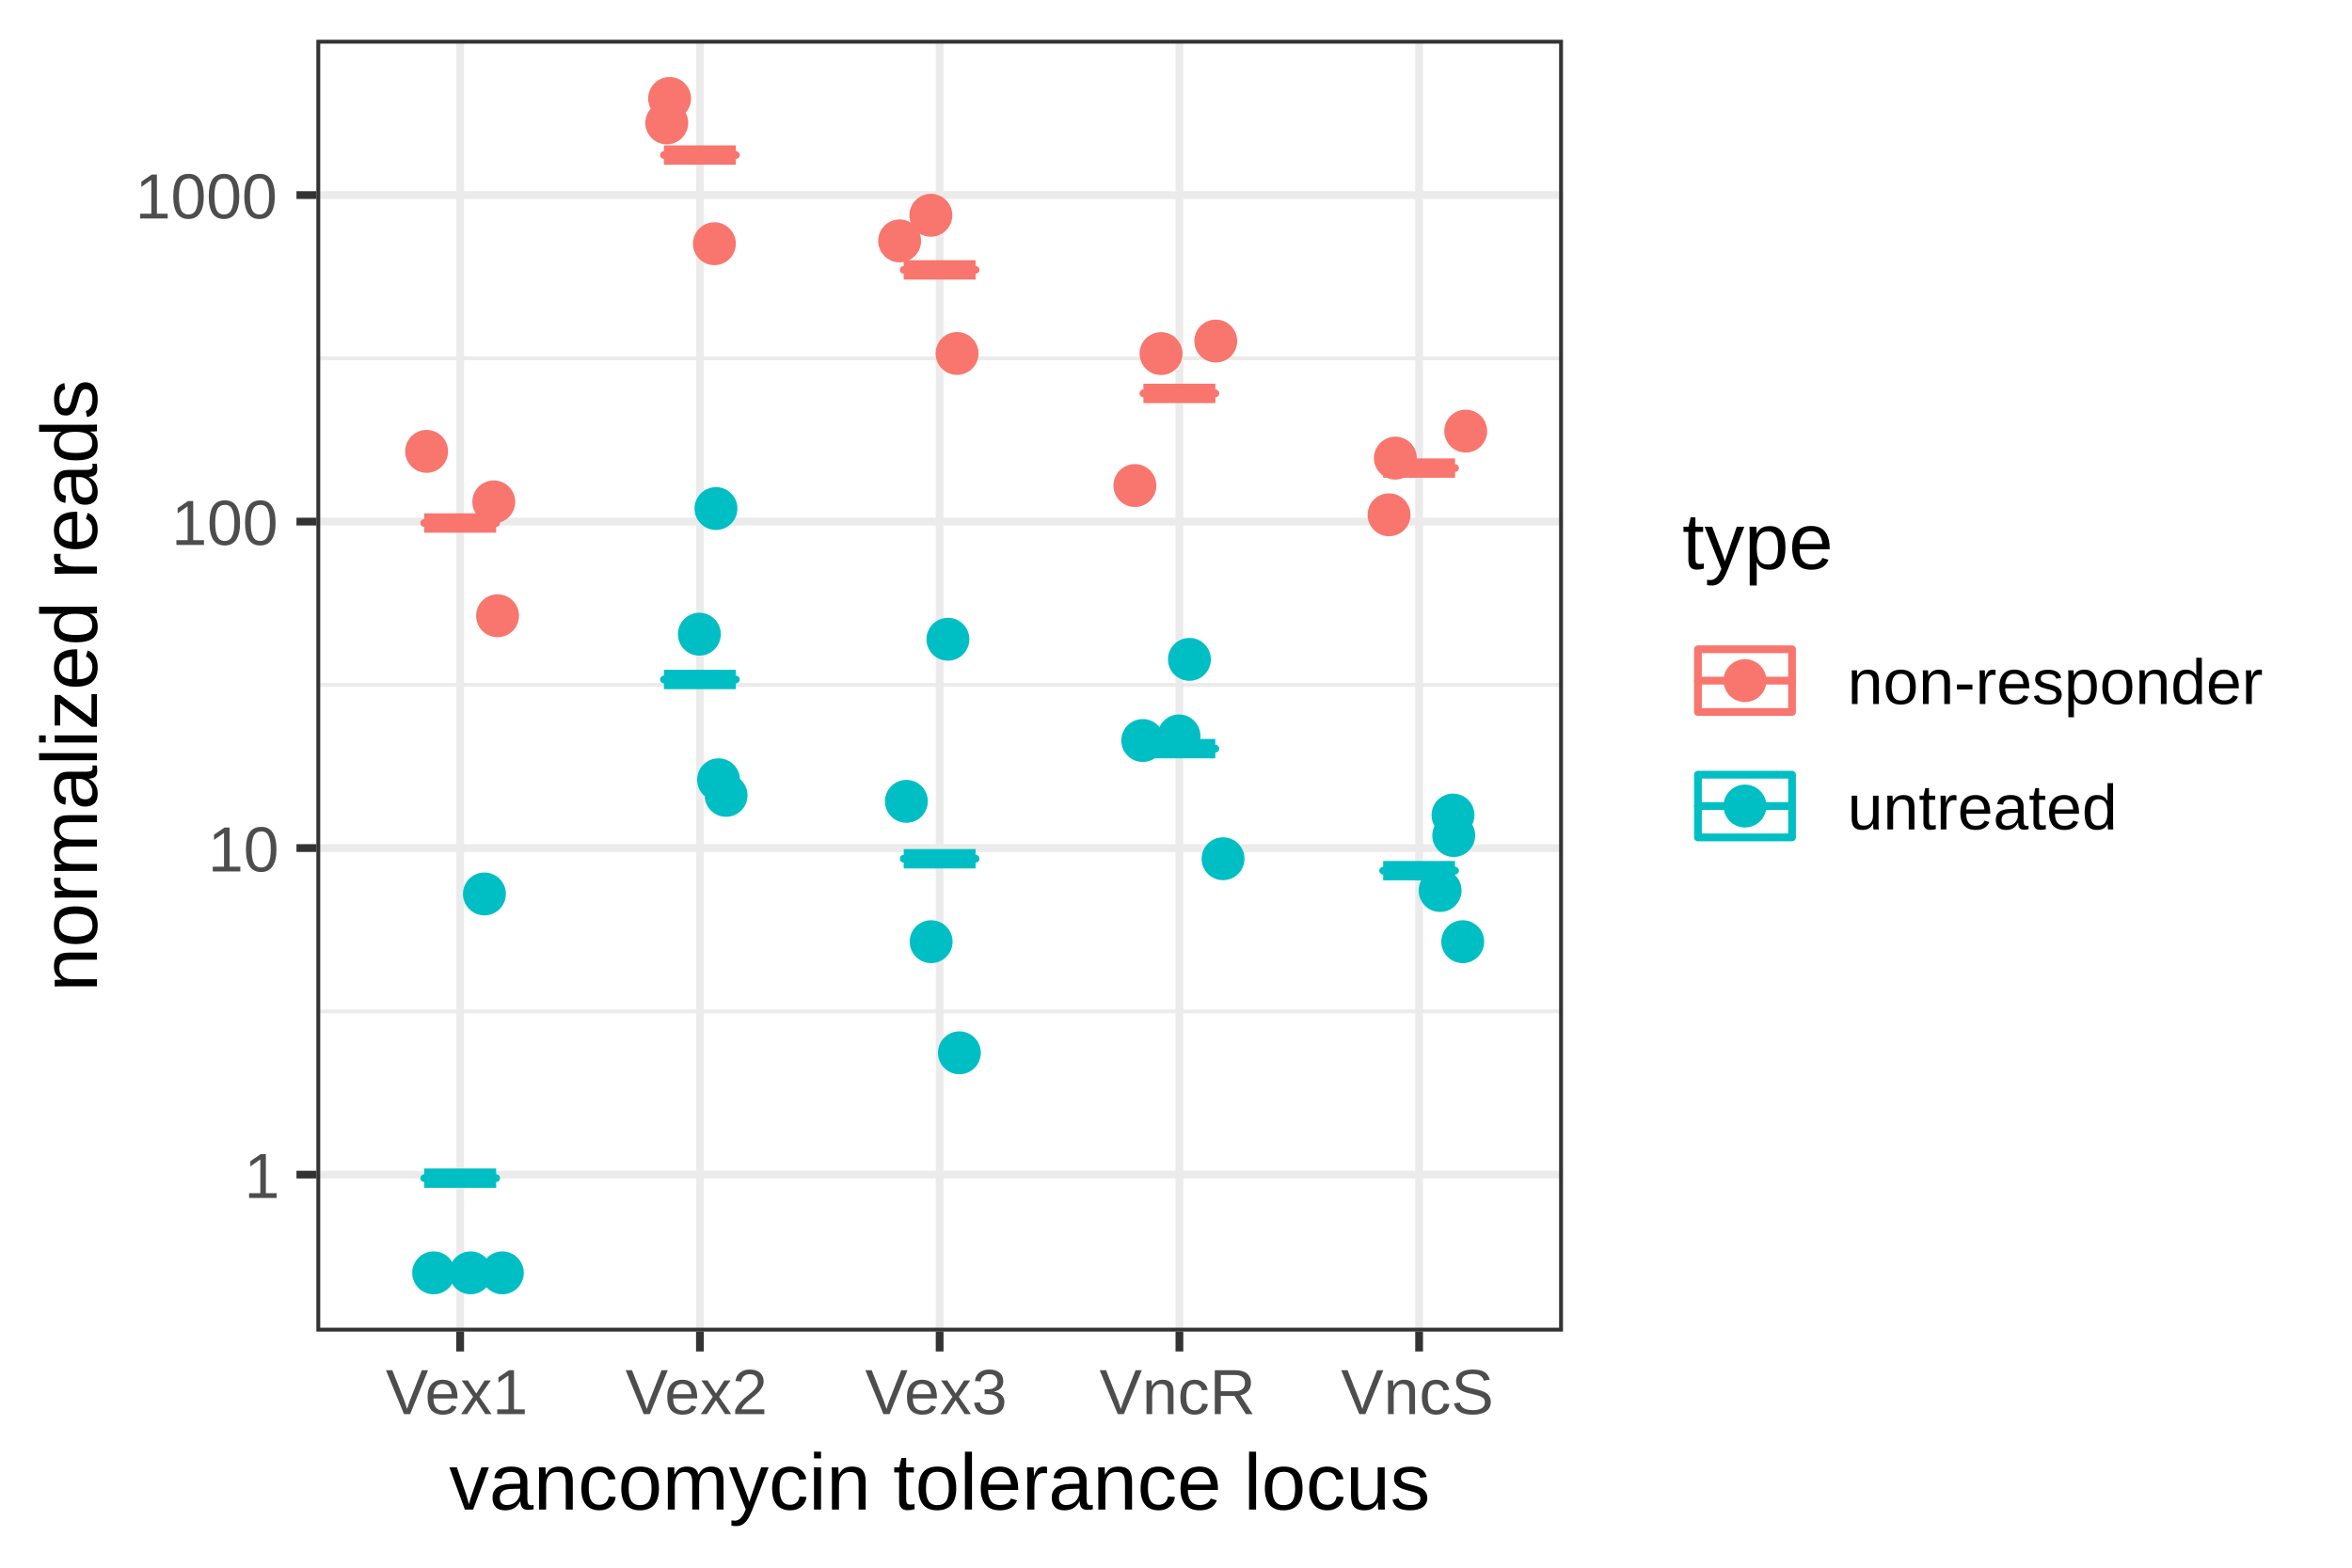
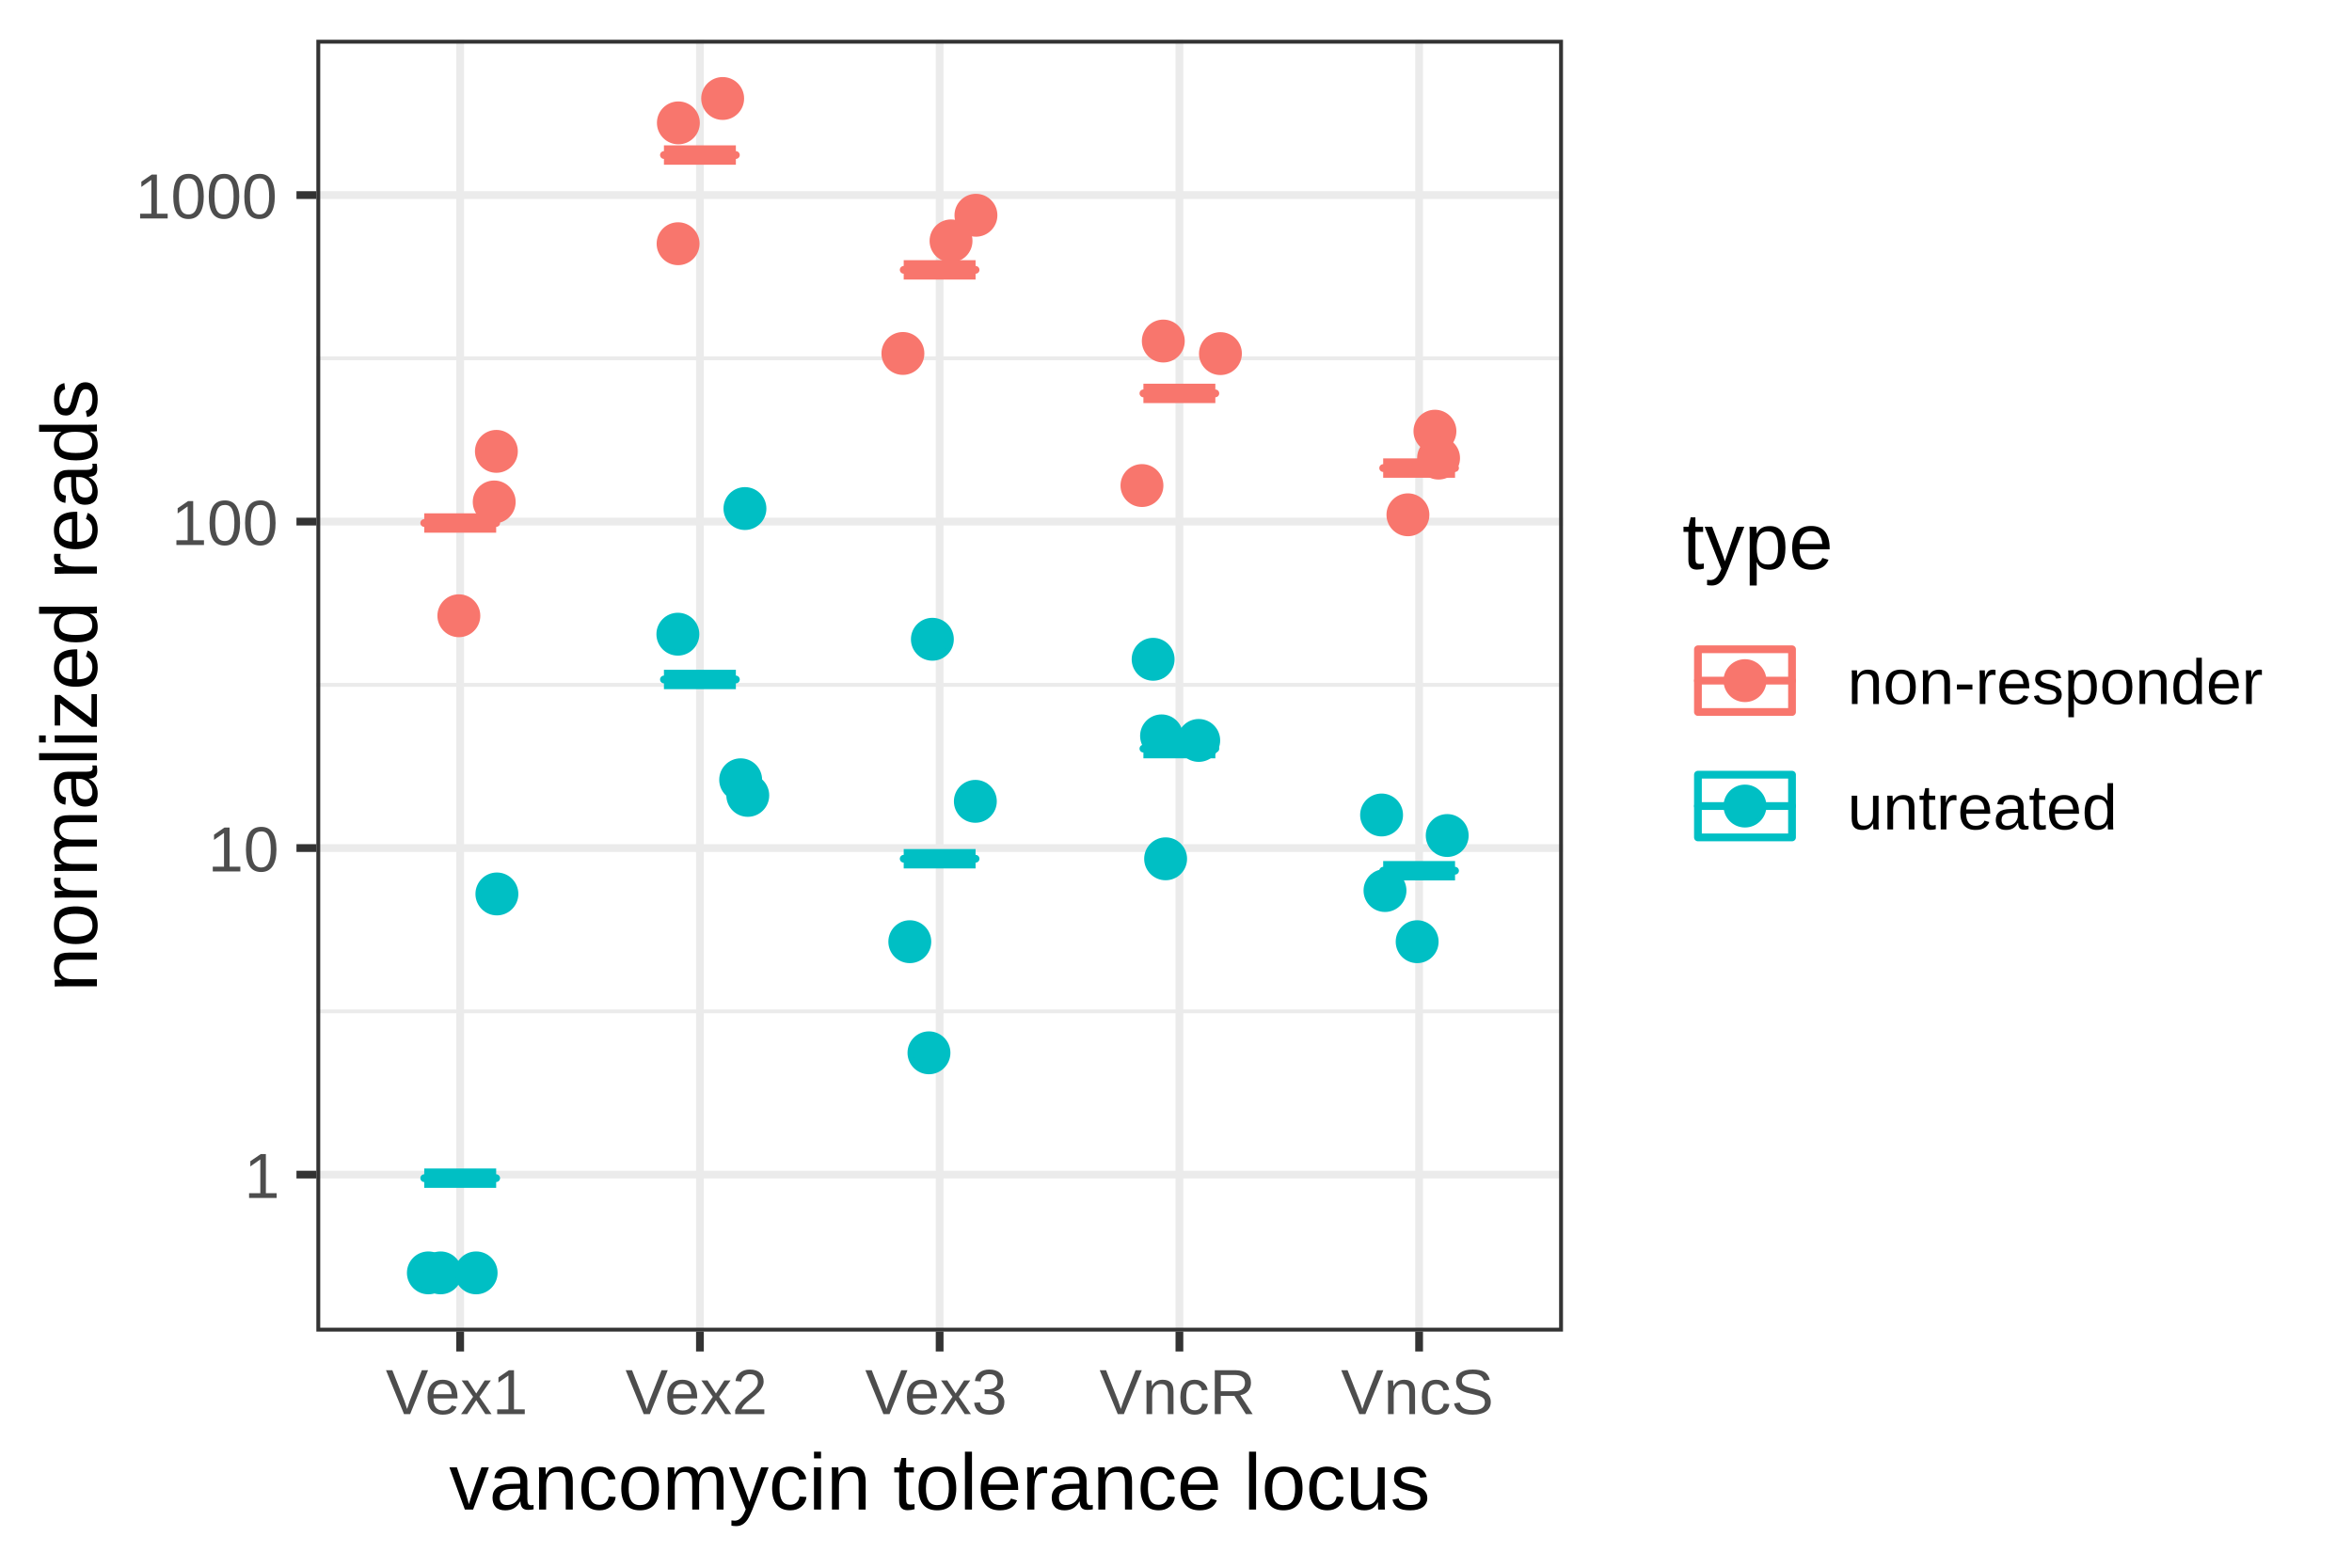
<svg xmlns="http://www.w3.org/2000/svg" viewBox="0 0 324.00 216.00">
  <defs>
    <style type="text/css">
    line, polyline, path, rect, circle {
      fill: none;
      stroke: #000000;
      stroke-linecap: round;
      stroke-linejoin: round;
      stroke-miterlimit: 10.00;
    }
  </style>
  </defs>
  <rect width="100%" height="100%" style="stroke: none; fill: #FFFFFF;" />
  <rect x="0.00" y="0.00" width="324.00" height="216.00" style="stroke-width: 1.07; stroke: #FFFFFF; fill: #FFFFFF;" />
  <defs>
    <clipPath id="cpNDMuNTc4NHwyMTUuMzA0fDE4My40NzR8NS40Nzk0NQ==">
      <rect x="43.58" y="5.48" width="171.73" height="177.99" />
    </clipPath>
  </defs>
  <rect x="43.58" y="5.48" width="171.73" height="177.99" style="stroke-width: 1.07; stroke: none; fill: #FFFFFF;" clip-path="url(#cpNDMuNTc4NHwyMTUuMzA0fDE4My40NzR8NS40Nzk0NQ==)" />
  <polyline points="43.58,139.35 215.30,139.35 " style="stroke-width: 0.53; stroke: #EBEBEB; stroke-linecap: butt;" clip-path="url(#cpNDMuNTc4NHwyMTUuMzA0fDE4My40NzR8NS40Nzk0NQ==)" />
  <polyline points="43.58,94.36 215.30,94.36 " style="stroke-width: 0.53; stroke: #EBEBEB; stroke-linecap: butt;" clip-path="url(#cpNDMuNTc4NHwyMTUuMzA0fDE4My40NzR8NS40Nzk0NQ==)" />
  <polyline points="43.58,49.37 215.30,49.37 " style="stroke-width: 0.53; stroke: #EBEBEB; stroke-linecap: butt;" clip-path="url(#cpNDMuNTc4NHwyMTUuMzA0fDE4My40NzR8NS40Nzk0NQ==)" />
  <polyline points="43.58,161.84 215.30,161.84 " style="stroke-width: 1.07; stroke: #EBEBEB; stroke-linecap: butt;" clip-path="url(#cpNDMuNTc4NHwyMTUuMzA0fDE4My40NzR8NS40Nzk0NQ==)" />
  <polyline points="43.58,116.85 215.30,116.85 " style="stroke-width: 1.07; stroke: #EBEBEB; stroke-linecap: butt;" clip-path="url(#cpNDMuNTc4NHwyMTUuMzA0fDE4My40NzR8NS40Nzk0NQ==)" />
  <polyline points="43.58,71.87 215.30,71.87 " style="stroke-width: 1.07; stroke: #EBEBEB; stroke-linecap: butt;" clip-path="url(#cpNDMuNTc4NHwyMTUuMzA0fDE4My40NzR8NS40Nzk0NQ==)" />
  <polyline points="43.58,26.88 215.30,26.88 " style="stroke-width: 1.07; stroke: #EBEBEB; stroke-linecap: butt;" clip-path="url(#cpNDMuNTc4NHwyMTUuMzA0fDE4My40NzR8NS40Nzk0NQ==)" />
  <polyline points="63.39,183.47 63.39,5.48 " style="stroke-width: 1.07; stroke: #EBEBEB; stroke-linecap: butt;" clip-path="url(#cpNDMuNTc4NHwyMTUuMzA0fDE4My40NzR8NS40Nzk0NQ==)" />
  <polyline points="96.42,183.47 96.42,5.48 " style="stroke-width: 1.07; stroke: #EBEBEB; stroke-linecap: butt;" clip-path="url(#cpNDMuNTc4NHwyMTUuMzA0fDE4My40NzR8NS40Nzk0NQ==)" />
  <polyline points="129.44,183.47 129.44,5.48 " style="stroke-width: 1.07; stroke: #EBEBEB; stroke-linecap: butt;" clip-path="url(#cpNDMuNTc4NHwyMTUuMzA0fDE4My40NzR8NS40Nzk0NQ==)" />
  <polyline points="162.47,183.47 162.47,5.48 " style="stroke-width: 1.07; stroke: #EBEBEB; stroke-linecap: butt;" clip-path="url(#cpNDMuNTc4NHwyMTUuMzA0fDE4My40NzR8NS40Nzk0NQ==)" />
  <polyline points="195.49,183.47 195.49,5.48 " style="stroke-width: 1.07; stroke: #EBEBEB; stroke-linecap: butt;" clip-path="url(#cpNDMuNTc4NHwyMTUuMzA0fDE4My40NzR8NS40Nzk0NQ==)" />
-   <circle cx="98.41" cy="33.58" r="1.95pt" style="stroke-width: 0.71; stroke: #F8766D; fill: #F8766D;" clip-path="url(#cpNDMuNTc4NHwyMTUuMzA0fDE4My40NzR8NS40Nzk0NQ==)" />
-   <circle cx="191.35" cy="70.93" r="1.95pt" style="stroke-width: 0.71; stroke: #F8766D; fill: #F8766D;" clip-path="url(#cpNDMuNTc4NHwyMTUuMzA0fDE4My40NzR8NS40Nzk0NQ==)" />
-   <circle cx="131.84" cy="48.70" r="1.95pt" style="stroke-width: 0.71; stroke: #F8766D; fill: #F8766D;" clip-path="url(#cpNDMuNTc4NHwyMTUuMzA0fDE4My40NzR8NS40Nzk0NQ==)" />
-   <circle cx="156.34" cy="66.90" r="1.95pt" style="stroke-width: 0.71; stroke: #F8766D; fill: #F8766D;" clip-path="url(#cpNDMuNTc4NHwyMTUuMzA0fDE4My40NzR8NS40Nzk0NQ==)" />
-   <circle cx="68.54" cy="84.84" r="1.95pt" style="stroke-width: 0.71; stroke: #F8766D; fill: #F8766D;" clip-path="url(#cpNDMuNTc4NHwyMTUuMzA0fDE4My40NzR8NS40Nzk0NQ==)" />
-   <circle cx="98.63" cy="70.07" r="1.95pt" style="stroke-width: 0.71; stroke: #00BFC4; fill: #00BFC4;" clip-path="url(#cpNDMuNTc4NHwyMTUuMzA0fDE4My40NzR8NS40Nzk0NQ==)" />
-   <circle cx="200.16" cy="112.30" r="1.95pt" style="stroke-width: 0.71; stroke: #00BFC4; fill: #00BFC4;" clip-path="url(#cpNDMuNTc4NHwyMTUuMzA0fDE4My40NzR8NS40Nzk0NQ==)" />
-   <circle cx="130.58" cy="88.08" r="1.95pt" style="stroke-width: 0.71; stroke: #00BFC4; fill: #00BFC4;" clip-path="url(#cpNDMuNTc4NHwyMTUuMzA0fDE4My40NzR8NS40Nzk0NQ==)" />
-   <circle cx="162.41" cy="101.40" r="1.95pt" style="stroke-width: 0.71; stroke: #00BFC4; fill: #00BFC4;" clip-path="url(#cpNDMuNTc4NHwyMTUuMzA0fDE4My40NzR8NS40Nzk0NQ==)" />
-   <circle cx="66.73" cy="123.17" r="1.95pt" style="stroke-width: 0.71; stroke: #00BFC4; fill: #00BFC4;" clip-path="url(#cpNDMuNTc4NHwyMTUuMzA0fDE4My40NzR8NS40Nzk0NQ==)" />
-   <circle cx="98.98" cy="107.44" r="1.95pt" style="stroke-width: 0.71; stroke: #00BFC4; fill: #00BFC4;" clip-path="url(#cpNDMuNTc4NHwyMTUuMzA0fDE4My40NzR8NS40Nzk0NQ==)" />
-   <circle cx="198.38" cy="122.70" r="1.95pt" style="stroke-width: 0.71; stroke: #00BFC4; fill: #00BFC4;" clip-path="url(#cpNDMuNTc4NHwyMTUuMzA0fDE4My40NzR8NS40Nzk0NQ==)" />
-   <circle cx="132.16" cy="145.06" r="1.95pt" style="stroke-width: 0.71; stroke: #00BFC4; fill: #00BFC4;" clip-path="url(#cpNDMuNTc4NHwyMTUuMzA0fDE4My40NzR8NS40Nzk0NQ==)" />
-   <circle cx="168.48" cy="118.32" r="1.95pt" style="stroke-width: 0.71; stroke: #00BFC4; fill: #00BFC4;" clip-path="url(#cpNDMuNTc4NHwyMTUuMzA0fDE4My40NzR8NS40Nzk0NQ==)" />
-   <circle cx="69.20" cy="175.38" r="1.95pt" style="stroke-width: 0.71; stroke: #00BFC4; fill: #00BFC4;" clip-path="url(#cpNDMuNTc4NHwyMTUuMzA0fDE4My40NzR8NS40Nzk0NQ==)" />
-   <circle cx="92.24" cy="13.57" r="1.95pt" style="stroke-width: 0.71; stroke: #F8766D; fill: #F8766D;" clip-path="url(#cpNDMuNTc4NHwyMTUuMzA0fDE4My40NzR8NS40Nzk0NQ==)" />
-   <circle cx="201.91" cy="59.40" r="1.95pt" style="stroke-width: 0.71; stroke: #F8766D; fill: #F8766D;" clip-path="url(#cpNDMuNTc4NHwyMTUuMzA0fDE4My40NzR8NS40Nzk0NQ==)" />
-   <circle cx="128.23" cy="29.66" r="1.95pt" style="stroke-width: 0.71; stroke: #F8766D; fill: #F8766D;" clip-path="url(#cpNDMuNTc4NHwyMTUuMzA0fDE4My40NzR8NS40Nzk0NQ==)" />
-   <circle cx="167.48" cy="46.99" r="1.95pt" style="stroke-width: 0.71; stroke: #F8766D; fill: #F8766D;" clip-path="url(#cpNDMuNTc4NHwyMTUuMzA0fDE4My40NzR8NS40Nzk0NQ==)" />
-   <circle cx="58.77" cy="62.19" r="1.95pt" style="stroke-width: 0.71; stroke: #F8766D; fill: #F8766D;" clip-path="url(#cpNDMuNTc4NHwyMTUuMzA0fDE4My40NzR8NS40Nzk0NQ==)" />
-   <circle cx="91.85" cy="16.93" r="1.95pt" style="stroke-width: 0.71; stroke: #F8766D; fill: #F8766D;" clip-path="url(#cpNDMuNTc4NHwyMTUuMzA0fDE4My40NzR8NS40Nzk0NQ==)" />
-   <circle cx="192.22" cy="63.12" r="1.95pt" style="stroke-width: 0.71; stroke: #F8766D; fill: #F8766D;" clip-path="url(#cpNDMuNTc4NHwyMTUuMzA0fDE4My40NzR8NS40Nzk0NQ==)" />
-   <circle cx="123.93" cy="33.19" r="1.95pt" style="stroke-width: 0.71; stroke: #F8766D; fill: #F8766D;" clip-path="url(#cpNDMuNTc4NHwyMTUuMzA0fDE4My40NzR8NS40Nzk0NQ==)" />
-   <circle cx="159.94" cy="48.72" r="1.95pt" style="stroke-width: 0.71; stroke: #F8766D; fill: #F8766D;" clip-path="url(#cpNDMuNTc4NHwyMTUuMzA0fDE4My40NzR8NS40Nzk0NQ==)" />
-   <circle cx="68.02" cy="69.15" r="1.95pt" style="stroke-width: 0.71; stroke: #F8766D; fill: #F8766D;" clip-path="url(#cpNDMuNTc4NHwyMTUuMzA0fDE4My40NzR8NS40Nzk0NQ==)" />
-   <circle cx="96.34" cy="87.38" r="1.95pt" style="stroke-width: 0.71; stroke: #00BFC4; fill: #00BFC4;" clip-path="url(#cpNDMuNTc4NHwyMTUuMzA0fDE4My40NzR8NS40Nzk0NQ==)" />
-   <circle cx="200.26" cy="115.12" r="1.95pt" style="stroke-width: 0.71; stroke: #00BFC4; fill: #00BFC4;" clip-path="url(#cpNDMuNTc4NHwyMTUuMzA0fDE4My40NzR8NS40Nzk0NQ==)" />
-   <circle cx="124.86" cy="110.41" r="1.95pt" style="stroke-width: 0.71; stroke: #00BFC4; fill: #00BFC4;" clip-path="url(#cpNDMuNTc4NHwyMTUuMzA0fDE4My40NzR8NS40Nzk0NQ==)" />
-   <circle cx="157.42" cy="102.03" r="1.95pt" style="stroke-width: 0.71; stroke: #00BFC4; fill: #00BFC4;" clip-path="url(#cpNDMuNTc4NHwyMTUuMzA0fDE4My40NzR8NS40Nzk0NQ==)" />
-   <circle cx="59.74" cy="175.38" r="1.95pt" style="stroke-width: 0.71; stroke: #00BFC4; fill: #00BFC4;" clip-path="url(#cpNDMuNTc4NHwyMTUuMzA0fDE4My40NzR8NS40Nzk0NQ==)" />
-   <circle cx="100.02" cy="109.59" r="1.95pt" style="stroke-width: 0.71; stroke: #00BFC4; fill: #00BFC4;" clip-path="url(#cpNDMuNTc4NHwyMTUuMzA0fDE4My40NzR8NS40Nzk0NQ==)" />
-   <circle cx="201.50" cy="129.75" r="1.95pt" style="stroke-width: 0.71; stroke: #00BFC4; fill: #00BFC4;" clip-path="url(#cpNDMuNTc4NHwyMTUuMzA0fDE4My40NzR8NS40Nzk0NQ==)" />
-   <circle cx="128.27" cy="129.75" r="1.95pt" style="stroke-width: 0.71; stroke: #00BFC4; fill: #00BFC4;" clip-path="url(#cpNDMuNTc4NHwyMTUuMzA0fDE4My40NzR8NS40Nzk0NQ==)" />
-   <circle cx="163.85" cy="90.85" r="1.95pt" style="stroke-width: 0.71; stroke: #00BFC4; fill: #00BFC4;" clip-path="url(#cpNDMuNTc4NHwyMTUuMzA0fDE4My40NzR8NS40Nzk0NQ==)" />
-   <circle cx="64.83" cy="175.38" r="1.95pt" style="stroke-width: 0.71; stroke: #00BFC4; fill: #00BFC4;" clip-path="url(#cpNDMuNTc4NHwyMTUuMzA0fDE4My40NzR8NS40Nzk0NQ==)" />
+   <circle cx="93.41" cy="33.58" r="1.95pt" style="stroke-width: 0.71; stroke: #F8766D; fill: #F8766D;" clip-path="url(#cpNDMuNTc4NHwyMTUuMzA0fDE4My40NzR8NS40Nzk0NQ==)" />
+   <circle cx="193.95" cy="70.93" r="1.95pt" style="stroke-width: 0.71; stroke: #F8766D; fill: #F8766D;" clip-path="url(#cpNDMuNTc4NHwyMTUuMzA0fDE4My40NzR8NS40Nzk0NQ==)" />
+   <circle cx="124.38" cy="48.70" r="1.95pt" style="stroke-width: 0.71; stroke: #F8766D; fill: #F8766D;" clip-path="url(#cpNDMuNTc4NHwyMTUuMzA0fDE4My40NzR8NS40Nzk0NQ==)" />
+   <circle cx="157.31" cy="66.90" r="1.95pt" style="stroke-width: 0.71; stroke: #F8766D; fill: #F8766D;" clip-path="url(#cpNDMuNTc4NHwyMTUuMzA0fDE4My40NzR8NS40Nzk0NQ==)" />
+   <circle cx="63.21" cy="84.84" r="1.95pt" style="stroke-width: 0.71; stroke: #F8766D; fill: #F8766D;" clip-path="url(#cpNDMuNTc4NHwyMTUuMzA0fDE4My40NzR8NS40Nzk0NQ==)" />
+   <circle cx="102.62" cy="70.07" r="1.95pt" style="stroke-width: 0.71; stroke: #00BFC4; fill: #00BFC4;" clip-path="url(#cpNDMuNTc4NHwyMTUuMzA0fDE4My40NzR8NS40Nzk0NQ==)" />
+   <circle cx="190.32" cy="112.29" r="1.95pt" style="stroke-width: 0.71; stroke: #00BFC4; fill: #00BFC4;" clip-path="url(#cpNDMuNTc4NHwyMTUuMzA0fDE4My40NzR8NS40Nzk0NQ==)" />
+   <circle cx="128.44" cy="88.08" r="1.95pt" style="stroke-width: 0.71; stroke: #00BFC4; fill: #00BFC4;" clip-path="url(#cpNDMuNTc4NHwyMTUuMzA0fDE4My40NzR8NS40Nzk0NQ==)" />
+   <circle cx="160.01" cy="101.39" r="1.95pt" style="stroke-width: 0.71; stroke: #00BFC4; fill: #00BFC4;" clip-path="url(#cpNDMuNTc4NHwyMTUuMzA0fDE4My40NzR8NS40Nzk0NQ==)" />
+   <circle cx="68.45" cy="123.17" r="1.95pt" style="stroke-width: 0.71; stroke: #00BFC4; fill: #00BFC4;" clip-path="url(#cpNDMuNTc4NHwyMTUuMzA0fDE4My40NzR8NS40Nzk0NQ==)" />
+   <circle cx="102.03" cy="107.44" r="1.95pt" style="stroke-width: 0.71; stroke: #00BFC4; fill: #00BFC4;" clip-path="url(#cpNDMuNTc4NHwyMTUuMzA0fDE4My40NzR8NS40Nzk0NQ==)" />
+   <circle cx="190.79" cy="122.70" r="1.95pt" style="stroke-width: 0.71; stroke: #00BFC4; fill: #00BFC4;" clip-path="url(#cpNDMuNTc4NHwyMTUuMzA0fDE4My40NzR8NS40Nzk0NQ==)" />
+   <circle cx="127.97" cy="145.06" r="1.95pt" style="stroke-width: 0.71; stroke: #00BFC4; fill: #00BFC4;" clip-path="url(#cpNDMuNTc4NHwyMTUuMzA0fDE4My40NzR8NS40Nzk0NQ==)" />
+   <circle cx="160.57" cy="118.33" r="1.95pt" style="stroke-width: 0.71; stroke: #00BFC4; fill: #00BFC4;" clip-path="url(#cpNDMuNTc4NHwyMTUuMzA0fDE4My40NzR8NS40Nzk0NQ==)" />
+   <circle cx="59.01" cy="175.38" r="1.95pt" style="stroke-width: 0.71; stroke: #00BFC4; fill: #00BFC4;" clip-path="url(#cpNDMuNTc4NHwyMTUuMzA0fDE4My40NzR8NS40Nzk0NQ==)" />
+   <circle cx="99.55" cy="13.57" r="1.95pt" style="stroke-width: 0.71; stroke: #F8766D; fill: #F8766D;" clip-path="url(#cpNDMuNTc4NHwyMTUuMzA0fDE4My40NzR8NS40Nzk0NQ==)" />
+   <circle cx="197.67" cy="59.41" r="1.95pt" style="stroke-width: 0.71; stroke: #F8766D; fill: #F8766D;" clip-path="url(#cpNDMuNTc4NHwyMTUuMzA0fDE4My40NzR8NS40Nzk0NQ==)" />
+   <circle cx="134.44" cy="29.66" r="1.95pt" style="stroke-width: 0.71; stroke: #F8766D; fill: #F8766D;" clip-path="url(#cpNDMuNTc4NHwyMTUuMzA0fDE4My40NzR8NS40Nzk0NQ==)" />
+   <circle cx="160.25" cy="46.99" r="1.95pt" style="stroke-width: 0.71; stroke: #F8766D; fill: #F8766D;" clip-path="url(#cpNDMuNTc4NHwyMTUuMzA0fDE4My40NzR8NS40Nzk0NQ==)" />
+   <circle cx="68.38" cy="62.19" r="1.95pt" style="stroke-width: 0.71; stroke: #F8766D; fill: #F8766D;" clip-path="url(#cpNDMuNTc4NHwyMTUuMzA0fDE4My40NzR8NS40Nzk0NQ==)" />
+   <circle cx="93.45" cy="16.93" r="1.95pt" style="stroke-width: 0.71; stroke: #F8766D; fill: #F8766D;" clip-path="url(#cpNDMuNTc4NHwyMTUuMzA0fDE4My40NzR8NS40Nzk0NQ==)" />
+   <circle cx="198.17" cy="63.12" r="1.95pt" style="stroke-width: 0.71; stroke: #F8766D; fill: #F8766D;" clip-path="url(#cpNDMuNTc4NHwyMTUuMzA0fDE4My40NzR8NS40Nzk0NQ==)" />
+   <circle cx="131.01" cy="33.19" r="1.95pt" style="stroke-width: 0.71; stroke: #F8766D; fill: #F8766D;" clip-path="url(#cpNDMuNTc4NHwyMTUuMzA0fDE4My40NzR8NS40Nzk0NQ==)" />
+   <circle cx="168.12" cy="48.72" r="1.95pt" style="stroke-width: 0.71; stroke: #F8766D; fill: #F8766D;" clip-path="url(#cpNDMuNTc4NHwyMTUuMzA0fDE4My40NzR8NS40Nzk0NQ==)" />
+   <circle cx="68.08" cy="69.16" r="1.95pt" style="stroke-width: 0.71; stroke: #F8766D; fill: #F8766D;" clip-path="url(#cpNDMuNTc4NHwyMTUuMzA0fDE4My40NzR8NS40Nzk0NQ==)" />
+   <circle cx="93.38" cy="87.38" r="1.95pt" style="stroke-width: 0.71; stroke: #00BFC4; fill: #00BFC4;" clip-path="url(#cpNDMuNTc4NHwyMTUuMzA0fDE4My40NzR8NS40Nzk0NQ==)" />
+   <circle cx="199.36" cy="115.12" r="1.95pt" style="stroke-width: 0.71; stroke: #00BFC4; fill: #00BFC4;" clip-path="url(#cpNDMuNTc4NHwyMTUuMzA0fDE4My40NzR8NS40Nzk0NQ==)" />
+   <circle cx="134.36" cy="110.41" r="1.95pt" style="stroke-width: 0.71; stroke: #00BFC4; fill: #00BFC4;" clip-path="url(#cpNDMuNTc4NHwyMTUuMzA0fDE4My40NzR8NS40Nzk0NQ==)" />
+   <circle cx="165.13" cy="102.02" r="1.95pt" style="stroke-width: 0.71; stroke: #00BFC4; fill: #00BFC4;" clip-path="url(#cpNDMuNTc4NHwyMTUuMzA0fDE4My40NzR8NS40Nzk0NQ==)" />
+   <circle cx="60.69" cy="175.38" r="1.95pt" style="stroke-width: 0.71; stroke: #00BFC4; fill: #00BFC4;" clip-path="url(#cpNDMuNTc4NHwyMTUuMzA0fDE4My40NzR8NS40Nzk0NQ==)" />
+   <circle cx="103.01" cy="109.59" r="1.95pt" style="stroke-width: 0.71; stroke: #00BFC4; fill: #00BFC4;" clip-path="url(#cpNDMuNTc4NHwyMTUuMzA0fDE4My40NzR8NS40Nzk0NQ==)" />
+   <circle cx="195.22" cy="129.75" r="1.95pt" style="stroke-width: 0.71; stroke: #00BFC4; fill: #00BFC4;" clip-path="url(#cpNDMuNTc4NHwyMTUuMzA0fDE4My40NzR8NS40Nzk0NQ==)" />
+   <circle cx="125.33" cy="129.75" r="1.95pt" style="stroke-width: 0.71; stroke: #00BFC4; fill: #00BFC4;" clip-path="url(#cpNDMuNTc4NHwyMTUuMzA0fDE4My40NzR8NS40Nzk0NQ==)" />
+   <circle cx="158.85" cy="90.84" r="1.95pt" style="stroke-width: 0.71; stroke: #00BFC4; fill: #00BFC4;" clip-path="url(#cpNDMuNTc4NHwyMTUuMzA0fDE4My40NzR8NS40Nzk0NQ==)" />
+   <circle cx="65.59" cy="175.38" r="1.95pt" style="stroke-width: 0.71; stroke: #00BFC4; fill: #00BFC4;" clip-path="url(#cpNDMuNTc4NHwyMTUuMzA0fDE4My40NzR8NS40Nzk0NQ==)" />
  <polyline points="58.44,72.06 58.44,72.06 68.35,72.06 68.35,72.06 58.44,72.06 58.44,72.06 " style="stroke-width: 1.07; stroke: #F8766D;" clip-path="url(#cpNDMuNTc4NHwyMTUuMzA0fDE4My40NzR8NS40Nzk0NQ==)" />
  <polyline points="58.44,162.33 58.44,162.33 68.35,162.33 68.35,162.33 58.44,162.33 58.44,162.33 " style="stroke-width: 1.07; stroke: #00BFC4;" clip-path="url(#cpNDMuNTc4NHwyMTUuMzA0fDE4My40NzR8NS40Nzk0NQ==)" />
  <polyline points="91.46,21.36 91.46,21.36 101.37,21.36 101.37,21.36 91.46,21.36 91.46,21.36 " style="stroke-width: 1.07; stroke: #F8766D;" clip-path="url(#cpNDMuNTc4NHwyMTUuMzA0fDE4My40NzR8NS40Nzk0NQ==)" />
  <polyline points="91.46,93.62 91.46,93.62 101.37,93.62 101.37,93.62 91.46,93.62 91.46,93.62 " style="stroke-width: 1.07; stroke: #00BFC4;" clip-path="url(#cpNDMuNTc4NHwyMTUuMzA0fDE4My40NzR8NS40Nzk0NQ==)" />
  <polyline points="124.49,37.18 124.49,37.18 134.39,37.18 134.39,37.18 124.49,37.18 124.49,37.18 " style="stroke-width: 1.07; stroke: #F8766D;" clip-path="url(#cpNDMuNTc4NHwyMTUuMzA0fDE4My40NzR8NS40Nzk0NQ==)" />
  <polyline points="124.49,118.32 124.49,118.32 134.39,118.32 134.39,118.32 124.49,118.32 124.49,118.32 " style="stroke-width: 1.07; stroke: #00BFC4;" clip-path="url(#cpNDMuNTc4NHwyMTUuMzA0fDE4My40NzR8NS40Nzk0NQ==)" />
  <polyline points="157.51,54.20 157.51,54.20 167.42,54.20 167.42,54.20 157.51,54.20 157.51,54.20 " style="stroke-width: 1.07; stroke: #F8766D;" clip-path="url(#cpNDMuNTc4NHwyMTUuMzA0fDE4My40NzR8NS40Nzk0NQ==)" />
  <polyline points="157.51,103.15 157.51,103.15 167.42,103.15 167.42,103.15 157.51,103.15 157.51,103.15 " style="stroke-width: 1.07; stroke: #00BFC4;" clip-path="url(#cpNDMuNTc4NHwyMTUuMzA0fDE4My40NzR8NS40Nzk0NQ==)" />
  <polyline points="190.54,64.49 190.54,64.49 200.44,64.49 200.44,64.49 190.54,64.49 190.54,64.49 " style="stroke-width: 1.07; stroke: #F8766D;" clip-path="url(#cpNDMuNTc4NHwyMTUuMzA0fDE4My40NzR8NS40Nzk0NQ==)" />
-   <polyline points="190.54,119.96 190.54,119.96 200.44,119.96 200.44,119.96 190.54,119.96 190.54,119.96 " style="stroke-width: 1.07; stroke: #00BFC4;" clip-path="url(#cpNDMuNTc4NHwyMTUuMzA0fDE4My40NzR8NS40Nzk0NQ==)" />
+   <polyline points="190.54,119.97 190.54,119.97 200.44,119.97 200.44,119.97 190.54,119.97 190.54,119.97 " style="stroke-width: 1.07; stroke: #00BFC4;" clip-path="url(#cpNDMuNTc4NHwyMTUuMzA0fDE4My40NzR8NS40Nzk0NQ==)" />
  <line x1="58.44" y1="72.06" x2="68.35" y2="72.06" style="stroke-width: 2.67; stroke: #F8766D; stroke-linecap: butt;" clip-path="url(#cpNDMuNTc4NHwyMTUuMzA0fDE4My40NzR8NS40Nzk0NQ==)" />
  <line x1="58.44" y1="162.33" x2="68.35" y2="162.33" style="stroke-width: 2.67; stroke: #00BFC4; stroke-linecap: butt;" clip-path="url(#cpNDMuNTc4NHwyMTUuMzA0fDE4My40NzR8NS40Nzk0NQ==)" />
  <line x1="91.46" y1="21.36" x2="101.37" y2="21.36" style="stroke-width: 2.67; stroke: #F8766D; stroke-linecap: butt;" clip-path="url(#cpNDMuNTc4NHwyMTUuMzA0fDE4My40NzR8NS40Nzk0NQ==)" />
  <line x1="91.46" y1="93.62" x2="101.37" y2="93.62" style="stroke-width: 2.67; stroke: #00BFC4; stroke-linecap: butt;" clip-path="url(#cpNDMuNTc4NHwyMTUuMzA0fDE4My40NzR8NS40Nzk0NQ==)" />
  <line x1="124.49" y1="37.18" x2="134.39" y2="37.18" style="stroke-width: 2.67; stroke: #F8766D; stroke-linecap: butt;" clip-path="url(#cpNDMuNTc4NHwyMTUuMzA0fDE4My40NzR8NS40Nzk0NQ==)" />
  <line x1="124.49" y1="118.32" x2="134.39" y2="118.32" style="stroke-width: 2.67; stroke: #00BFC4; stroke-linecap: butt;" clip-path="url(#cpNDMuNTc4NHwyMTUuMzA0fDE4My40NzR8NS40Nzk0NQ==)" />
  <line x1="157.51" y1="54.20" x2="167.42" y2="54.20" style="stroke-width: 2.67; stroke: #F8766D; stroke-linecap: butt;" clip-path="url(#cpNDMuNTc4NHwyMTUuMzA0fDE4My40NzR8NS40Nzk0NQ==)" />
  <line x1="157.51" y1="103.15" x2="167.42" y2="103.15" style="stroke-width: 2.67; stroke: #00BFC4; stroke-linecap: butt;" clip-path="url(#cpNDMuNTc4NHwyMTUuMzA0fDE4My40NzR8NS40Nzk0NQ==)" />
  <line x1="190.54" y1="64.49" x2="200.44" y2="64.49" style="stroke-width: 2.67; stroke: #F8766D; stroke-linecap: butt;" clip-path="url(#cpNDMuNTc4NHwyMTUuMzA0fDE4My40NzR8NS40Nzk0NQ==)" />
-   <line x1="190.54" y1="119.96" x2="200.44" y2="119.96" style="stroke-width: 2.67; stroke: #00BFC4; stroke-linecap: butt;" clip-path="url(#cpNDMuNTc4NHwyMTUuMzA0fDE4My40NzR8NS40Nzk0NQ==)" />
+   <line x1="190.54" y1="119.97" x2="200.44" y2="119.97" style="stroke-width: 2.67; stroke: #00BFC4; stroke-linecap: butt;" clip-path="url(#cpNDMuNTc4NHwyMTUuMzA0fDE4My40NzR8NS40Nzk0NQ==)" />
  <rect x="43.58" y="5.48" width="171.73" height="177.99" style="stroke-width: 1.07; stroke: #333333;" clip-path="url(#cpNDMuNTc4NHwyMTUuMzA0fDE4My40NzR8NS40Nzk0NQ==)" />
  <defs>
    <clipPath id="cpMHwzMjR8MjE2fDA=">
      <rect x="0.00" y="0.00" width="324.00" height="216.00" />
    </clipPath>
  </defs>
  <g clip-path="url(#cpMHwzMjR8MjE2fDA=)">
    <text x="33.64" y="165.06" style="font-size: 8.80px; fill: #4D4D4D; font-family: Arial;" textLength="5.01px" lengthAdjust="spacingAndGlyphs">1</text>
  </g>
  <g clip-path="url(#cpMHwzMjR8MjE2fDA=)">
    <text x="28.64" y="120.07" style="font-size: 8.80px; fill: #4D4D4D; font-family: Arial;" textLength="10.01px" lengthAdjust="spacingAndGlyphs">10</text>
  </g>
  <g clip-path="url(#cpMHwzMjR8MjE2fDA=)">
-     <text x="23.63" y="75.08" style="font-size: 8.80px; fill: #4D4D4D; font-family: Arial;" textLength="15.02px" lengthAdjust="spacingAndGlyphs">100</text>
+     <text x="23.63" y="75.09" style="font-size: 8.80px; fill: #4D4D4D; font-family: Arial;" textLength="15.02px" lengthAdjust="spacingAndGlyphs">100</text>
  </g>
  <g clip-path="url(#cpMHwzMjR8MjE2fDA=)">
    <text x="18.63" y="30.10" style="font-size: 8.80px; fill: #4D4D4D; font-family: Arial;" textLength="20.02px" lengthAdjust="spacingAndGlyphs">1000</text>
  </g>
  <polyline points="40.84,161.84 43.58,161.84 " style="stroke-width: 1.07; stroke: #333333; stroke-linecap: butt;" clip-path="url(#cpMHwzMjR8MjE2fDA=)" />
  <polyline points="40.84,116.85 43.58,116.85 " style="stroke-width: 1.07; stroke: #333333; stroke-linecap: butt;" clip-path="url(#cpMHwzMjR8MjE2fDA=)" />
  <polyline points="40.84,71.87 43.58,71.87 " style="stroke-width: 1.07; stroke: #333333; stroke-linecap: butt;" clip-path="url(#cpMHwzMjR8MjE2fDA=)" />
  <polyline points="40.84,26.88 43.58,26.88 " style="stroke-width: 1.07; stroke: #333333; stroke-linecap: butt;" clip-path="url(#cpMHwzMjR8MjE2fDA=)" />
  <polyline points="63.39,186.21 63.39,183.47 " style="stroke-width: 1.07; stroke: #333333; stroke-linecap: butt;" clip-path="url(#cpMHwzMjR8MjE2fDA=)" />
  <polyline points="96.42,186.21 96.42,183.47 " style="stroke-width: 1.07; stroke: #333333; stroke-linecap: butt;" clip-path="url(#cpMHwzMjR8MjE2fDA=)" />
  <polyline points="129.44,186.21 129.44,183.47 " style="stroke-width: 1.07; stroke: #333333; stroke-linecap: butt;" clip-path="url(#cpMHwzMjR8MjE2fDA=)" />
  <polyline points="162.47,186.21 162.47,183.47 " style="stroke-width: 1.07; stroke: #333333; stroke-linecap: butt;" clip-path="url(#cpMHwzMjR8MjE2fDA=)" />
  <polyline points="195.49,186.21 195.49,183.47 " style="stroke-width: 1.07; stroke: #333333; stroke-linecap: butt;" clip-path="url(#cpMHwzMjR8MjE2fDA=)" />
  <g clip-path="url(#cpMHwzMjR8MjE2fDA=)">
    <text x="53.14" y="194.84" style="font-size: 8.80px; fill: #4D4D4D; font-family: Arial;" textLength="20.51px" lengthAdjust="spacingAndGlyphs">Vex1</text>
  </g>
  <g clip-path="url(#cpMHwzMjR8MjE2fDA=)">
    <text x="86.16" y="194.84" style="font-size: 8.80px; fill: #4D4D4D; font-family: Arial;" textLength="20.51px" lengthAdjust="spacingAndGlyphs">Vex2</text>
  </g>
  <g clip-path="url(#cpMHwzMjR8MjE2fDA=)">
    <text x="119.18" y="194.84" style="font-size: 8.80px; fill: #4D4D4D; font-family: Arial;" textLength="20.51px" lengthAdjust="spacingAndGlyphs">Vex3</text>
  </g>
  <g clip-path="url(#cpMHwzMjR8MjE2fDA=)">
    <text x="151.46" y="194.84" style="font-size: 8.80px; fill: #4D4D4D; font-family: Arial;" textLength="22.01px" lengthAdjust="spacingAndGlyphs">VncR</text>
  </g>
  <g clip-path="url(#cpMHwzMjR8MjE2fDA=)">
    <text x="184.73" y="194.84" style="font-size: 8.80px; fill: #4D4D4D; font-family: Arial;" textLength="21.51px" lengthAdjust="spacingAndGlyphs">VncS</text>
  </g>
  <g clip-path="url(#cpMHwzMjR8MjE2fDA=)">
    <text x="61.88" y="207.99" style="font-size: 11.00px; font-family: Arial;" textLength="135.12px" lengthAdjust="spacingAndGlyphs">vancomycin tolerance locus</text>
  </g>
  <g clip-path="url(#cpMHwzMjR8MjE2fDA=)">
    <text transform="translate(13.35,136.66) rotate(-90)" style="font-size: 11.00px; font-family: Arial;" textLength="84.37px" lengthAdjust="spacingAndGlyphs">normalized reads</text>
  </g>
  <rect x="226.26" y="63.77" width="92.26" height="61.40" style="stroke-width: 1.07; stroke: none; fill: #FFFFFF;" clip-path="url(#cpMHwzMjR8MjE2fDA=)" />
  <g clip-path="url(#cpMHwzMjR8MjE2fDA=)">
    <text x="231.74" y="78.39" style="font-size: 11.00px; font-family: Arial;" textLength="20.79px" lengthAdjust="spacingAndGlyphs">type</text>
  </g>
  <rect x="231.74" y="85.14" width="17.28" height="17.28" style="stroke-width: 1.07; stroke: none; fill: #FFFFFF;" clip-path="url(#cpMHwzMjR8MjE2fDA=)" />
  <circle cx="240.38" cy="93.78" r="1.95pt" style="stroke-width: 0.71; stroke: #F8766D; fill: #F8766D;" clip-path="url(#cpMHwzMjR8MjE2fDA=)" />
  <rect x="233.90" y="89.46" width="12.96" height="8.64" style="stroke-width: 1.07; stroke: #F8766D;" clip-path="url(#cpMHwzMjR8MjE2fDA=)" />
  <polyline points="233.90,93.78 246.86,93.78 " style="stroke-width: 1.07; stroke: #F8766D;" clip-path="url(#cpMHwzMjR8MjE2fDA=)" />
  <rect x="231.74" y="102.42" width="17.28" height="17.28" style="stroke-width: 1.07; stroke: none; fill: #FFFFFF;" clip-path="url(#cpMHwzMjR8MjE2fDA=)" />
  <circle cx="240.38" cy="111.06" r="1.95pt" style="stroke-width: 0.71; stroke: #00BFC4; fill: #00BFC4;" clip-path="url(#cpMHwzMjR8MjE2fDA=)" />
  <rect x="233.90" y="106.74" width="12.96" height="8.64" style="stroke-width: 1.07; stroke: #00BFC4;" clip-path="url(#cpMHwzMjR8MjE2fDA=)" />
  <polyline points="233.90,111.06 246.86,111.06 " style="stroke-width: 1.07; stroke: #00BFC4;" clip-path="url(#cpMHwzMjR8MjE2fDA=)" />
  <g clip-path="url(#cpMHwzMjR8MjE2fDA=)">
    <text x="254.50" y="97.00" style="font-size: 8.80px; font-family: Arial;" textLength="58.54px" lengthAdjust="spacingAndGlyphs">non-responder</text>
  </g>
  <g clip-path="url(#cpMHwzMjR8MjE2fDA=)">
    <text x="254.50" y="114.28" style="font-size: 8.80px; font-family: Arial;" textLength="38.03px" lengthAdjust="spacingAndGlyphs">untreated</text>
  </g>
</svg>
